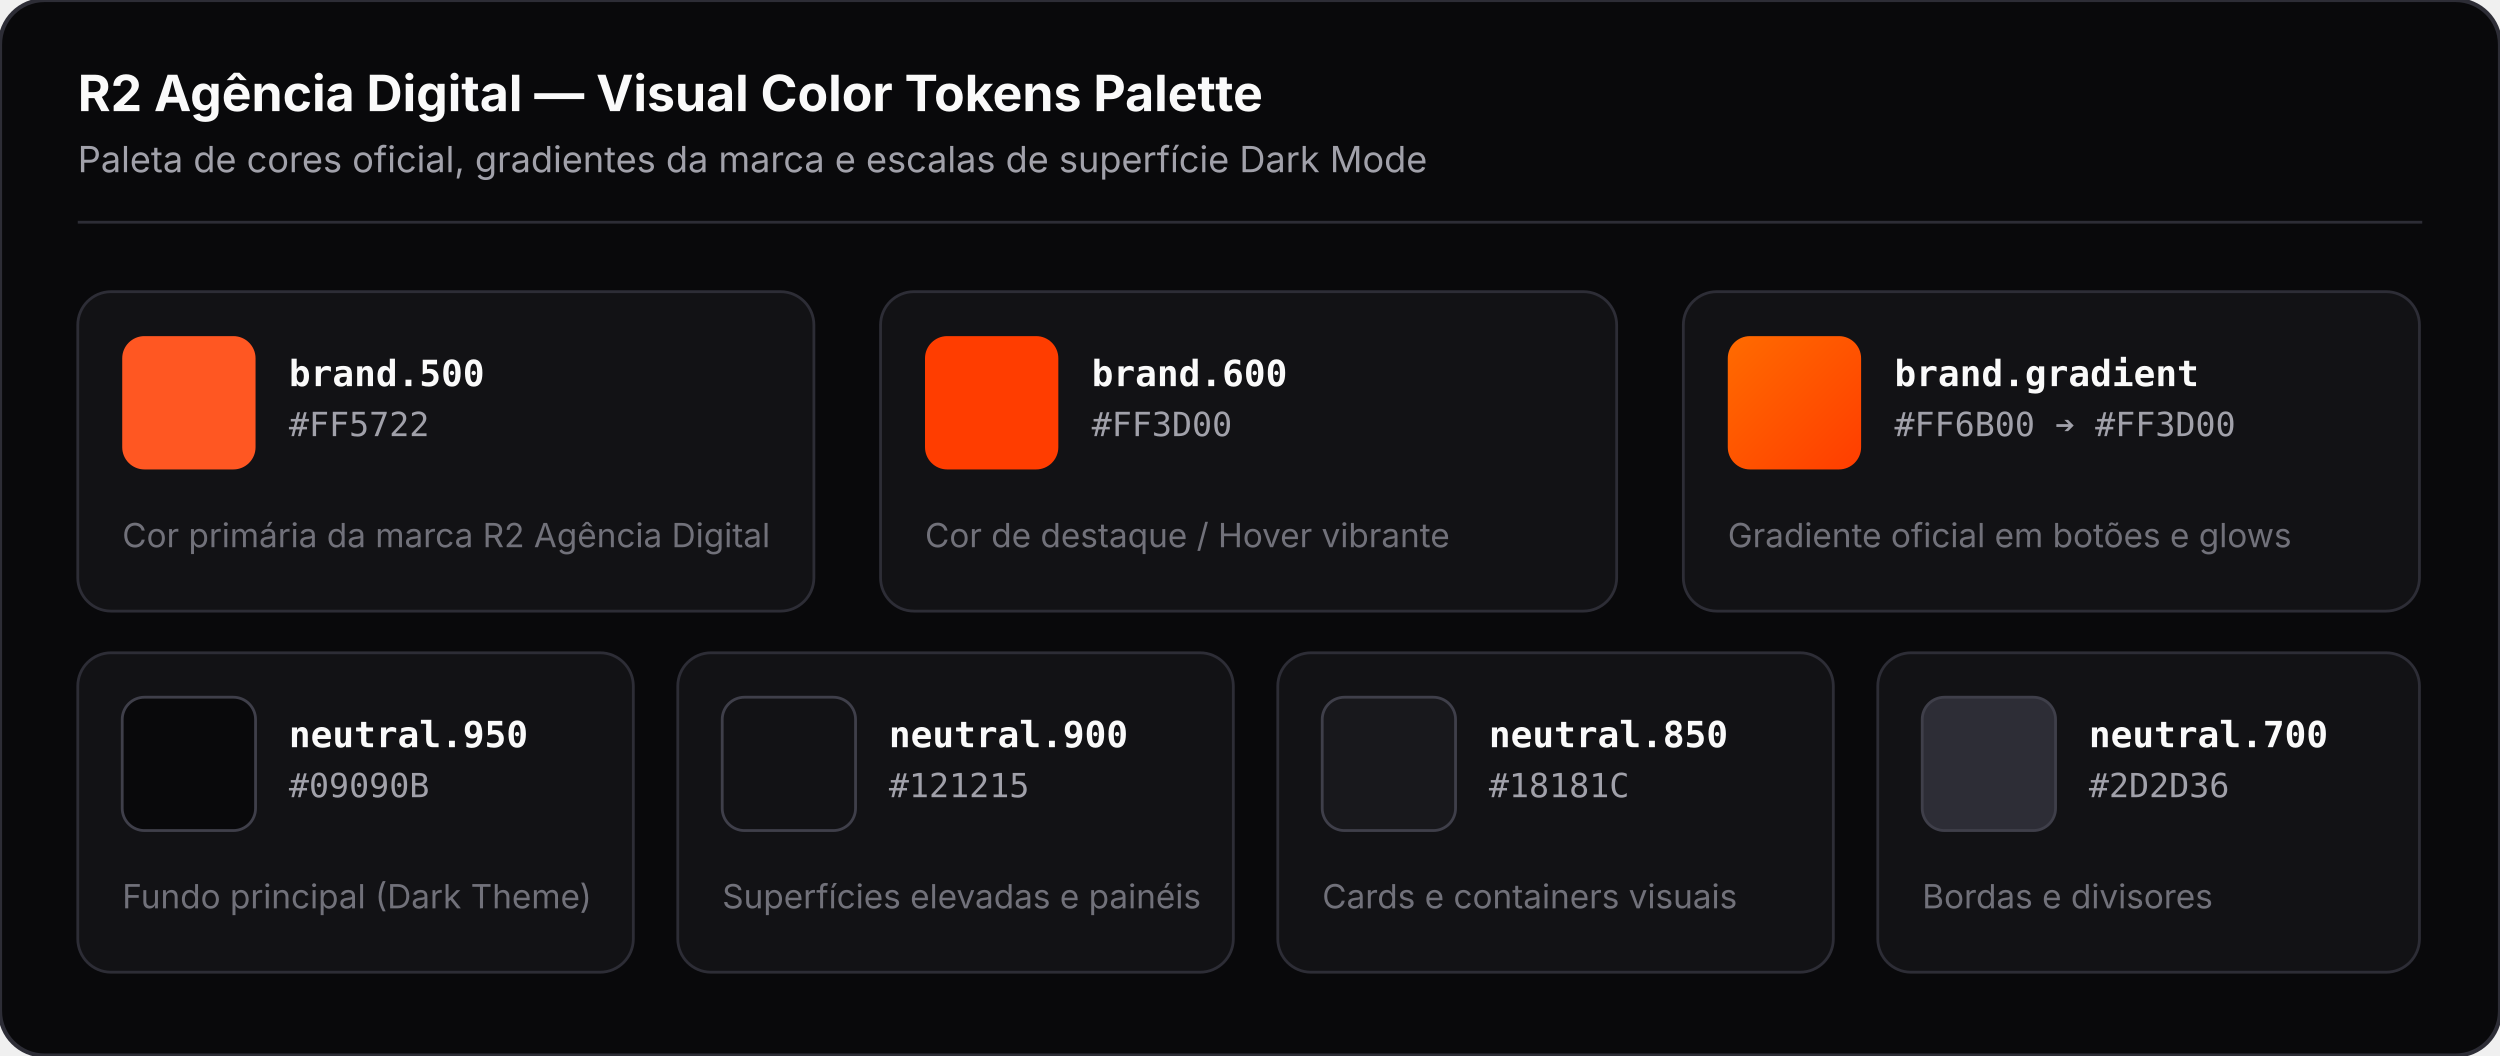
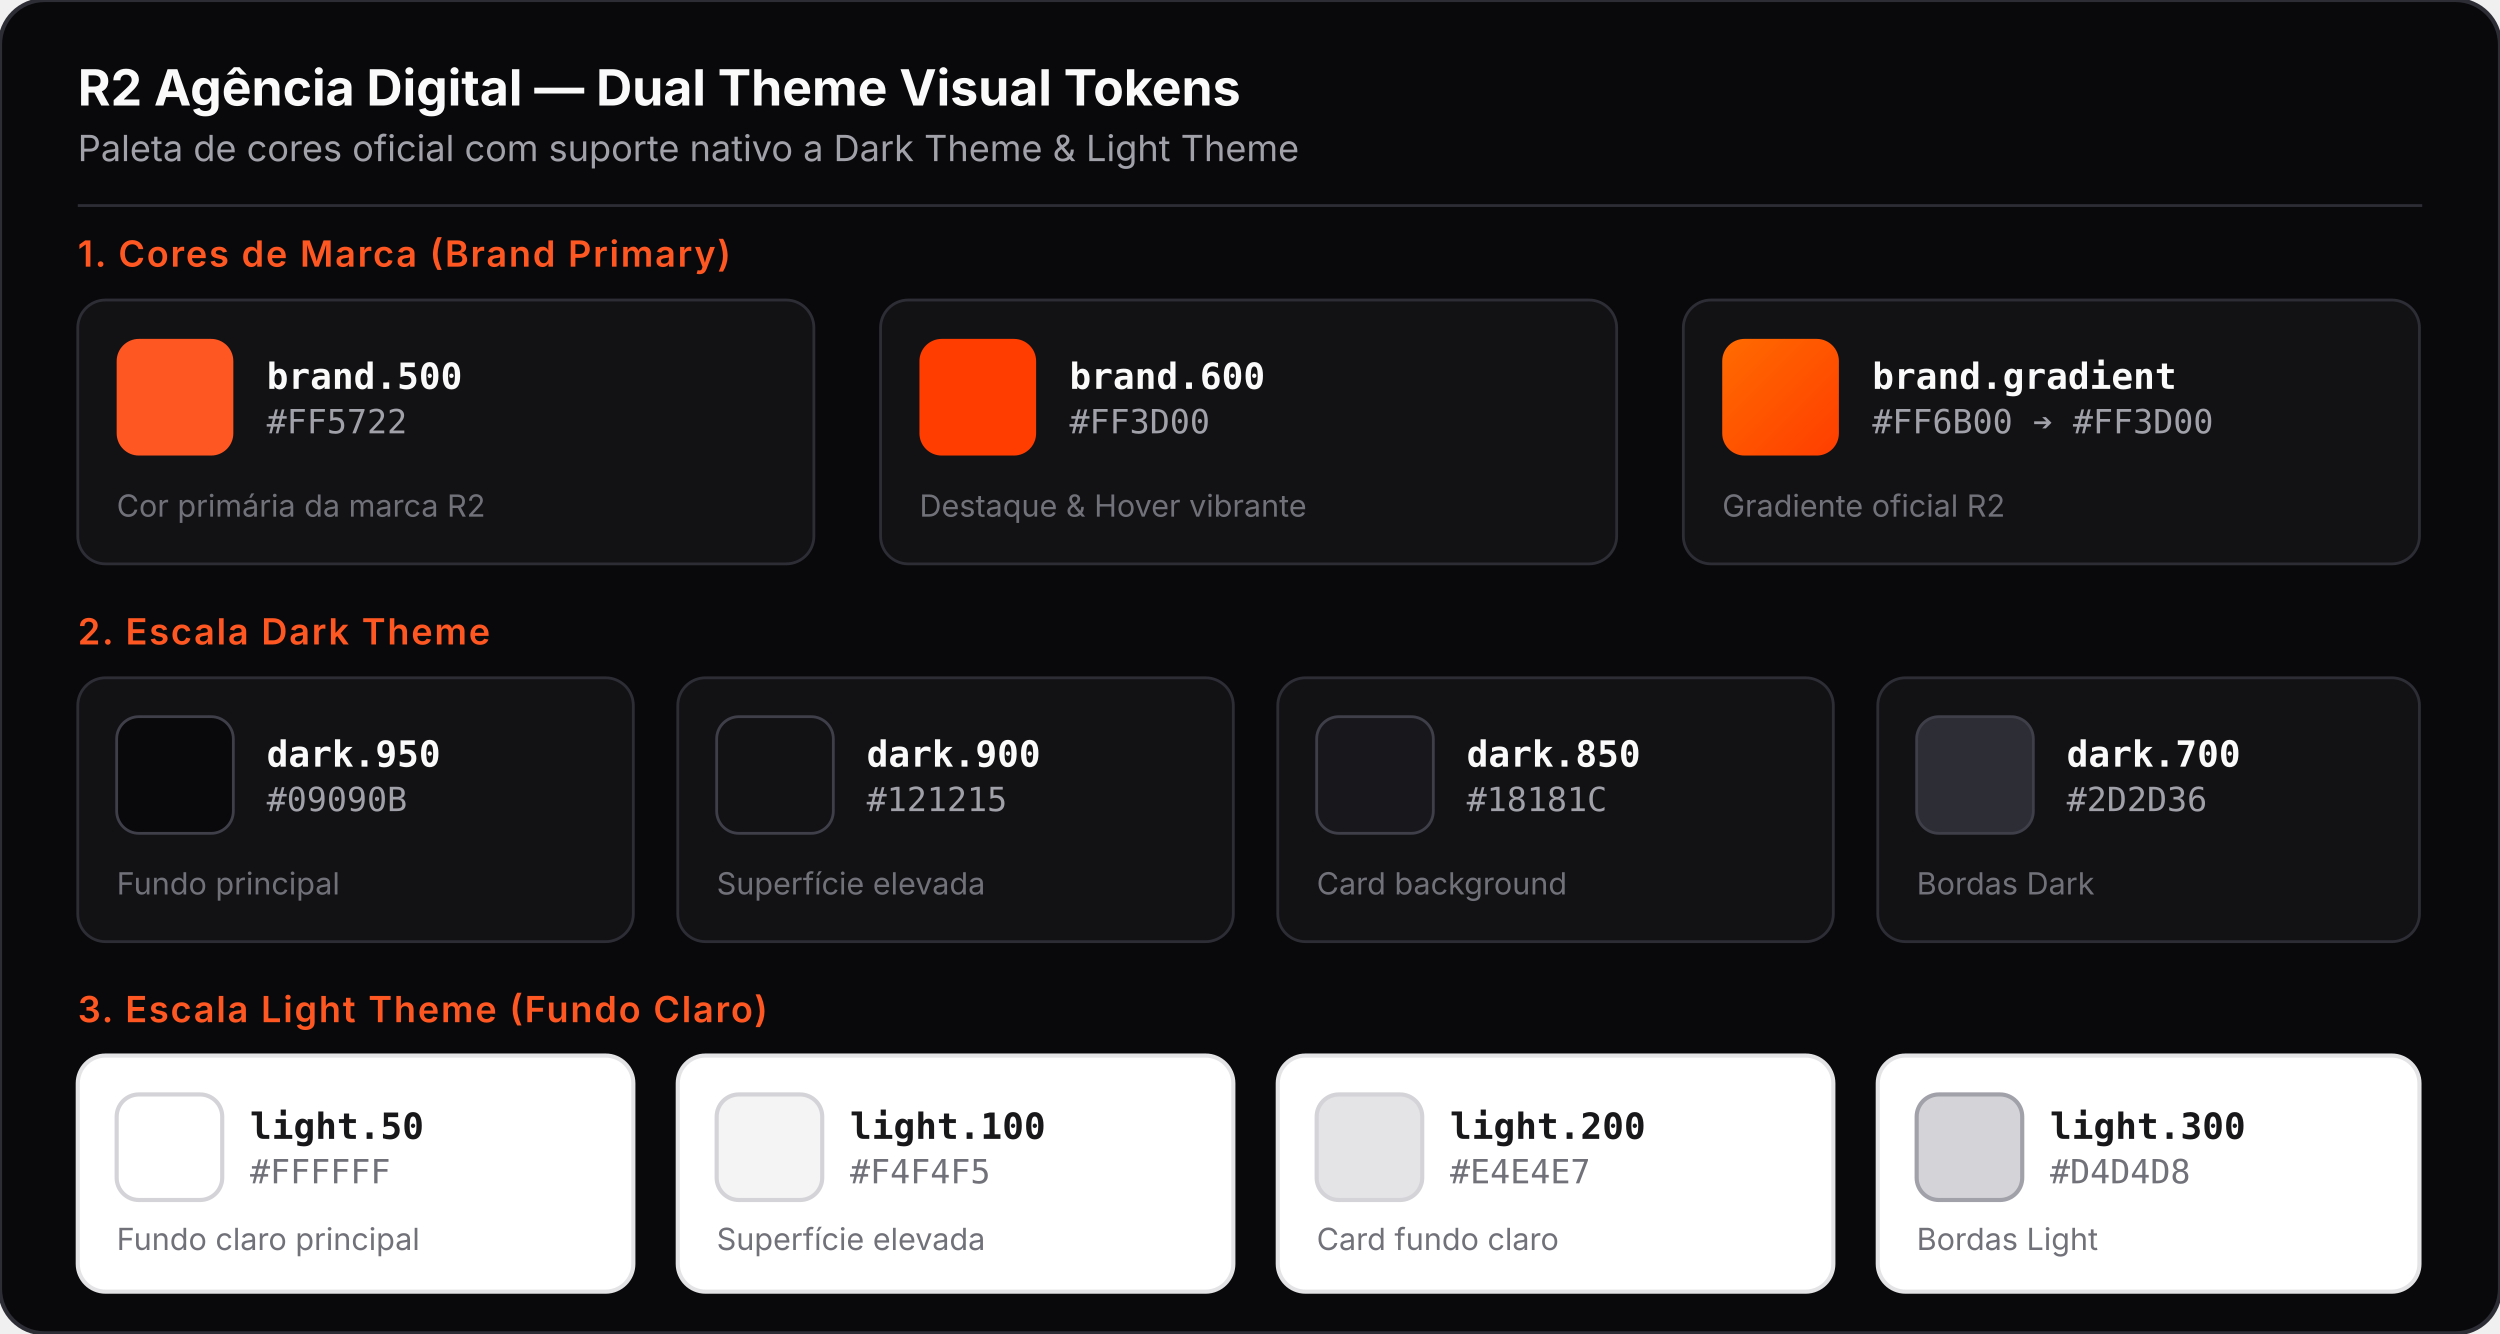
- <svg xmlns="http://www.w3.org/2000/svg" viewBox="0 0 900 380" width="100%" height="100%">
+ <svg xmlns="http://www.w3.org/2000/svg" viewBox="0 0 900 480" width="100%" height="100%">
  <defs>
    <linearGradient id="r2Gradient" x1="0%" y1="0%" x2="100%" y2="100%">
      <stop offset="0%" stop-color="#FF6B00" />
      <stop offset="100%" stop-color="#FF3D00" />
    </linearGradient>
    <style>
      .title { font-family: 'Inter', system-ui, -apple-system, sans-serif; font-weight: 700; font-size: 18px; fill: #FAFAFA; }
      .subtitle { font-family: 'Inter', system-ui, -apple-system, sans-serif; font-weight: 400; font-size: 13px; fill: #A1A1AA; }
+       .section-label { font-family: 'Inter', system-ui, -apple-system, sans-serif; font-weight: 600; font-size: 13px; fill: #FF5722; text-transform: uppercase; letter-spacing: 0.05em; }
      .token-name { font-family: 'JetBrains Mono', monospace; font-weight: 600; font-size: 13px; fill: #FAFAFA; }
+       .token-name-light { font-family: 'JetBrains Mono', monospace; font-weight: 600; font-size: 13px; fill: #18181B; }
      .token-hex { font-family: 'JetBrains Mono', monospace; font-weight: 400; font-size: 12px; fill: #A1A1AA; }
-       .token-desc { font-family: 'Inter', system-ui, -apple-system, sans-serif; font-weight: 400; font-size: 12px; fill: #71717A; }
+       .token-hex-light { font-family: 'JetBrains Mono', monospace; font-weight: 400; font-size: 12px; fill: #71717A; }
+       .token-desc { font-family: 'Inter', system-ui, -apple-system, sans-serif; font-weight: 400; font-size: 11px; fill: #71717A; }
    </style>
  </defs>
-   <rect width="900" height="380" rx="16" fill="#09090B" stroke="#2D2D36" stroke-width="1.5" />
-   <text x="28" y="40" class="title">R2 Agência Digital — Visual Color Tokens Palette</text>
-   <text x="28" y="62" class="subtitle">Paleta de cores oficial, gradientes da marca e escalas de superfície Dark Mode</text>
-   <line x1="28" y1="80" x2="872" y2="80" stroke="#2D2D36" stroke-width="1" />
-   <g transform="translate(28, 105)">
-     <rect width="265" height="115" rx="12" fill="#121215" stroke="#2D2D36" stroke-width="1" />
-     <rect x="16" y="16" width="48" height="48" rx="8" fill="#FF5722" />
-     <text x="76" y="34" class="token-name">brand.500</text>
-     <text x="76" y="52" class="token-hex">#FF5722</text>
-     <text x="16" y="92" class="token-desc">Cor primária da marca R2 Agência Digital</text>
+   <rect width="900" height="480" rx="16" fill="#09090B" stroke="#2D2D36" stroke-width="1.5" />
+   <text x="28" y="38" class="title">R2 Agência Digital — Dual Theme Visual Tokens</text>
+   <text x="28" y="58" class="subtitle">Paleta de cores oficial com suporte nativo a Dark Theme &amp; Light Theme</text>
+   <line x1="28" y1="74" x2="872" y2="74" stroke="#2D2D36" stroke-width="1" />
+   <text x="28" y="96" class="section-label">1. Cores de Marca (Brand Primary)</text>
+   <g transform="translate(28, 108)">
+     <rect width="265" height="95" rx="10" fill="#121215" stroke="#2D2D36" stroke-width="1" />
+     <rect x="14" y="14" width="42" height="42" rx="8" fill="#FF5722" />
+     <text x="68" y="32" class="token-name">brand.500</text>
+     <text x="68" y="48" class="token-hex">#FF5722</text>
+     <text x="14" y="78" class="token-desc">Cor primária da marca R2</text>
  </g>
-   <g transform="translate(317, 105)">
-     <rect width="265" height="115" rx="12" fill="#121215" stroke="#2D2D36" stroke-width="1" />
-     <rect x="16" y="16" width="48" height="48" rx="8" fill="#FF3D00" />
-     <text x="76" y="34" class="token-name">brand.600</text>
-     <text x="76" y="52" class="token-hex">#FF3D00</text>
-     <text x="16" y="92" class="token-desc">Cor de destaque / Hover vibrante</text>
+   <g transform="translate(317, 108)">
+     <rect width="265" height="95" rx="10" fill="#121215" stroke="#2D2D36" stroke-width="1" />
+     <rect x="14" y="14" width="42" height="42" rx="8" fill="#FF3D00" />
+     <text x="68" y="32" class="token-name">brand.600</text>
+     <text x="68" y="48" class="token-hex">#FF3D00</text>
+     <text x="14" y="78" class="token-desc">Destaque &amp; Hover vibrante</text>
  </g>
-   <g transform="translate(606, 105)">
-     <rect width="265" height="115" rx="12" fill="#121215" stroke="#2D2D36" stroke-width="1" />
-     <rect x="16" y="16" width="48" height="48" rx="8" fill="url(#r2Gradient)" />
-     <text x="76" y="34" class="token-name">brand.gradient</text>
-     <text x="76" y="52" class="token-hex">#FF6B00 ➔ #FF3D00</text>
-     <text x="16" y="92" class="token-desc">Gradiente oficial em botões e glows</text>
+   <g transform="translate(606, 108)">
+     <rect width="265" height="95" rx="10" fill="#121215" stroke="#2D2D36" stroke-width="1" />
+     <rect x="14" y="14" width="42" height="42" rx="8" fill="url(#r2Gradient)" />
+     <text x="68" y="32" class="token-name">brand.gradient</text>
+     <text x="68" y="48" class="token-hex">#FF6B00 ➔ #FF3D00</text>
+     <text x="14" y="78" class="token-desc">Gradiente oficial R2</text>
  </g>
-   <g transform="translate(28, 235)">
-     <rect width="200" height="115" rx="12" fill="#121215" stroke="#2D2D36" stroke-width="1" />
-     <rect x="16" y="16" width="48" height="48" rx="8" fill="#09090B" stroke="#3F3F4A" stroke-width="1" />
-     <text x="76" y="34" class="token-name">neutral.950</text>
-     <text x="76" y="52" class="token-hex">#09090B</text>
-     <text x="16" y="92" class="token-desc">Fundo principal (Dark Theme)</text>
+   <text x="28" y="232" class="section-label">2. Escala Dark Theme</text>
+   <g transform="translate(28, 244)">
+     <rect width="200" height="95" rx="10" fill="#121215" stroke="#2D2D36" stroke-width="1" />
+     <rect x="14" y="14" width="42" height="42" rx="8" fill="#09090B" stroke="#3F3F4A" stroke-width="1" />
+     <text x="68" y="32" class="token-name">dark.950</text>
+     <text x="68" y="48" class="token-hex">#09090B</text>
+     <text x="14" y="78" class="token-desc">Fundo principal</text>
  </g>
-   <g transform="translate(244, 235)">
-     <rect width="200" height="115" rx="12" fill="#121215" stroke="#2D2D36" stroke-width="1" />
-     <rect x="16" y="16" width="48" height="48" rx="8" fill="#121215" stroke="#3F3F4A" stroke-width="1" />
-     <text x="76" y="34" class="token-name">neutral.900</text>
-     <text x="76" y="52" class="token-hex">#121215</text>
-     <text x="16" y="92" class="token-desc">Superfícies elevadas e painéis</text>
+   <g transform="translate(244, 244)">
+     <rect width="200" height="95" rx="10" fill="#121215" stroke="#2D2D36" stroke-width="1" />
+     <rect x="14" y="14" width="42" height="42" rx="8" fill="#121215" stroke="#3F3F4A" stroke-width="1" />
+     <text x="68" y="32" class="token-name">dark.900</text>
+     <text x="68" y="48" class="token-hex">#121215</text>
+     <text x="14" y="78" class="token-desc">Superfície elevada</text>
  </g>
-   <g transform="translate(460, 235)">
-     <rect width="200" height="115" rx="12" fill="#121215" stroke="#2D2D36" stroke-width="1" />
-     <rect x="16" y="16" width="48" height="48" rx="8" fill="#18181C" stroke="#3F3F4A" stroke-width="1" />
-     <text x="76" y="34" class="token-name">neutral.850</text>
-     <text x="76" y="52" class="token-hex">#18181C</text>
-     <text x="16" y="92" class="token-desc">Cards e containers visuais</text>
+   <g transform="translate(460, 244)">
+     <rect width="200" height="95" rx="10" fill="#121215" stroke="#2D2D36" stroke-width="1" />
+     <rect x="14" y="14" width="42" height="42" rx="8" fill="#18181C" stroke="#3F3F4A" stroke-width="1" />
+     <text x="68" y="32" class="token-name">dark.850</text>
+     <text x="68" y="48" class="token-hex">#18181C</text>
+     <text x="14" y="78" class="token-desc">Card background</text>
  </g>
-   <g transform="translate(676, 235)">
-     <rect width="195" height="115" rx="12" fill="#121215" stroke="#2D2D36" stroke-width="1" />
-     <rect x="16" y="16" width="48" height="48" rx="8" fill="#2D2D36" stroke="#3F3F4A" stroke-width="1" />
-     <text x="76" y="34" class="token-name">neutral.700</text>
-     <text x="76" y="52" class="token-hex">#2D2D36</text>
-     <text x="16" y="92" class="token-desc">Bordas e divisores</text>
+   <g transform="translate(676, 244)">
+     <rect width="195" height="95" rx="10" fill="#121215" stroke="#2D2D36" stroke-width="1" />
+     <rect x="14" y="14" width="42" height="42" rx="8" fill="#2D2D36" stroke="#3F3F4A" stroke-width="1" />
+     <text x="68" y="32" class="token-name">dark.700</text>
+     <text x="68" y="48" class="token-hex">#2D2D36</text>
+     <text x="14" y="78" class="token-desc">Bordas Dark</text>
+   </g>
+   <text x="28" y="368" class="section-label">3. Escala Light Theme (Fundo Claro)</text>
+   <g transform="translate(28, 380)">
+     <rect width="200" height="85" rx="10" fill="#FFFFFF" stroke="#E4E4E7" stroke-width="1.5" />
+     <rect x="14" y="14" width="38" height="38" rx="8" fill="#FFFFFF" stroke="#D4D4D8" stroke-width="1.5" />
+     <text x="62" y="30" class="token-name-light">light.50</text>
+     <text x="62" y="46" class="token-hex-light">#FFFFFF</text>
+     <text x="14" y="70" class="token-desc">Fundo claro principal</text>
+   </g>
+   <g transform="translate(244, 380)">
+     <rect width="200" height="85" rx="10" fill="#FFFFFF" stroke="#E4E4E7" stroke-width="1.5" />
+     <rect x="14" y="14" width="38" height="38" rx="8" fill="#F4F4F5" stroke="#D4D4D8" stroke-width="1.5" />
+     <text x="62" y="30" class="token-name-light">light.100</text>
+     <text x="62" y="46" class="token-hex-light">#F4F4F5</text>
+     <text x="14" y="70" class="token-desc">Superfície elevada</text>
+   </g>
+   <g transform="translate(460, 380)">
+     <rect width="200" height="85" rx="10" fill="#FFFFFF" stroke="#E4E4E7" stroke-width="1.5" />
+     <rect x="14" y="14" width="38" height="38" rx="8" fill="#E4E4E7" stroke="#D4D4D8" stroke-width="1.5" />
+     <text x="62" y="30" class="token-name-light">light.200</text>
+     <text x="62" y="46" class="token-hex-light">#E4E4E7</text>
+     <text x="14" y="70" class="token-desc">Card fundo claro</text>
+   </g>
+   <g transform="translate(676, 380)">
+     <rect width="195" height="85" rx="10" fill="#FFFFFF" stroke="#E4E4E7" stroke-width="1.5" />
+     <rect x="14" y="14" width="38" height="38" rx="8" fill="#D4D4D8" stroke="#A1A1AA" stroke-width="1.5" />
+     <text x="62" y="30" class="token-name-light">light.300</text>
+     <text x="62" y="46" class="token-hex-light">#D4D4D8</text>
+     <text x="14" y="70" class="token-desc">Bordas Light</text>
  </g>
</svg>
